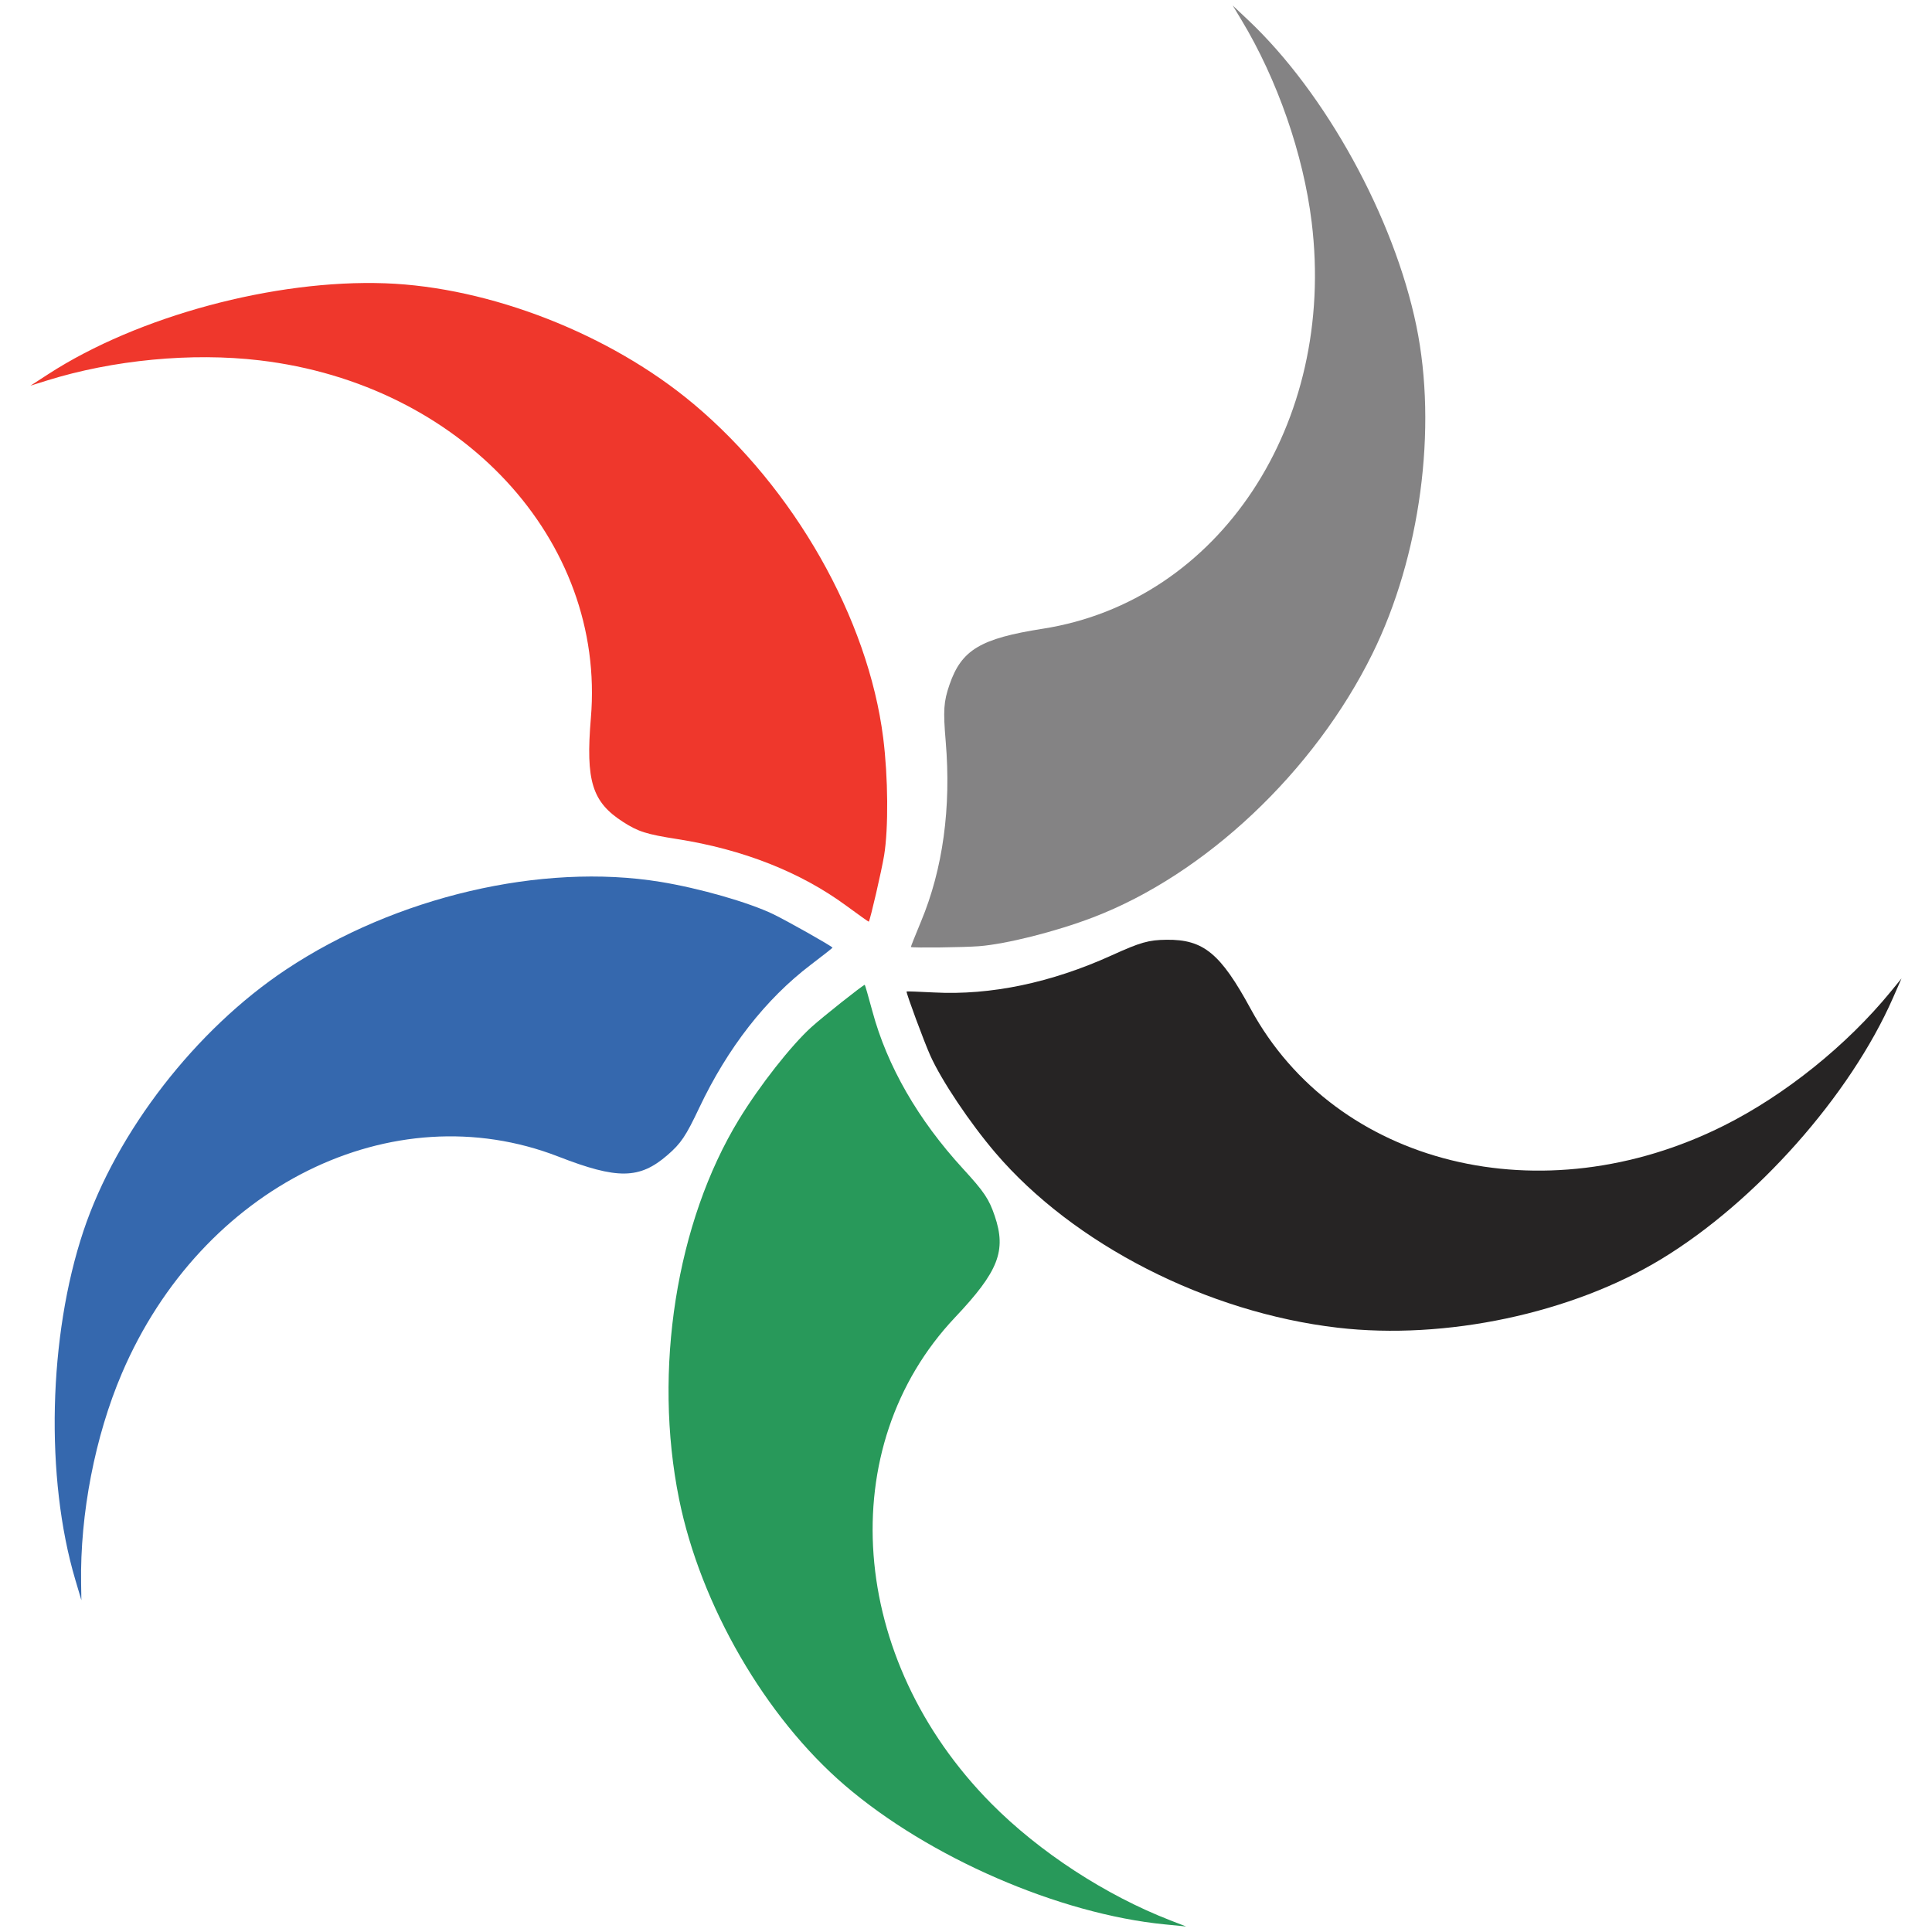
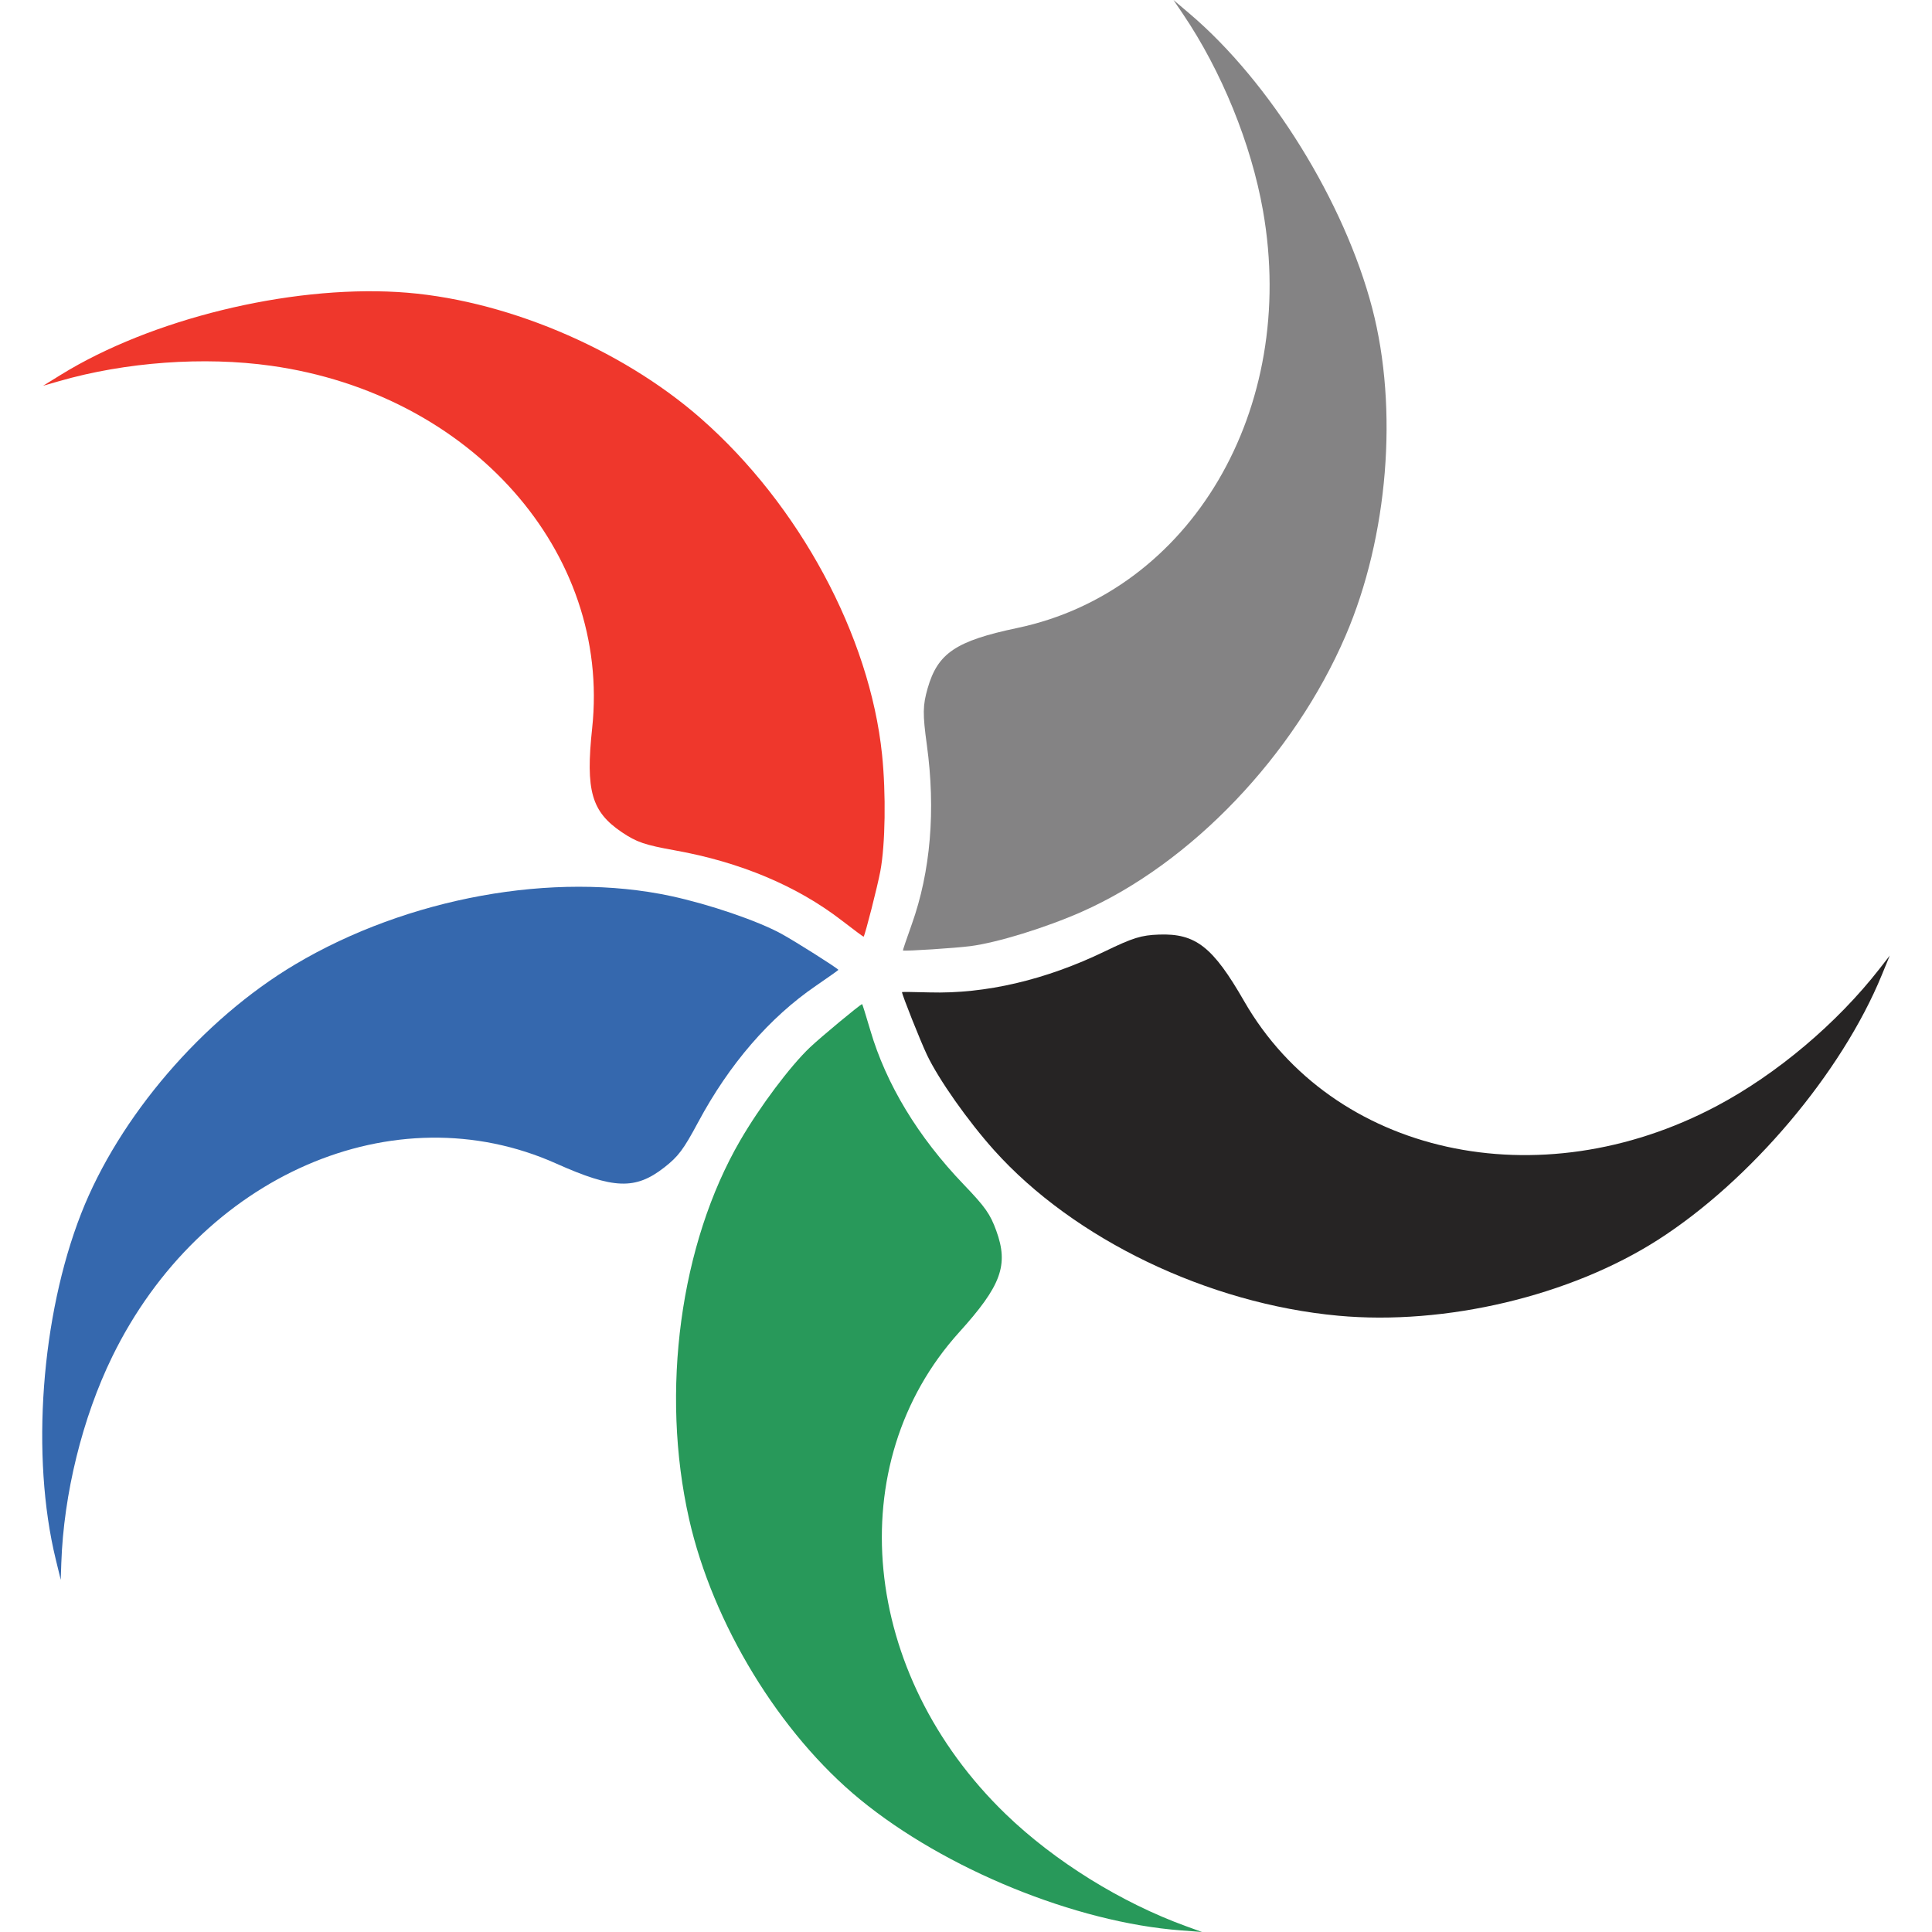
<svg xmlns="http://www.w3.org/2000/svg" width="512" height="512" viewBox="0 0 135.467 135.467" version="1.1" id="svg5" xml:space="preserve">
  <defs id="defs2" />
-   <g id="layer1">
+   <g id="layer1" transform="translate(-8.538298,-2.024424)">
    <g id="g9644" transform="matrix(1.364709,0,0,1.364709,-28.41512,-10.75382)">
-       <path style="fill:#848384;fill-opacity:1;stroke-width:0.167" d="m 91.335,41.468 c -2.991,6.065 -8.59,11.345 -14.367,13.551 -1.898,0.725 -4.442,1.367 -5.846,1.476 -0.79,0.061 -3.36,0.093 -3.5,0.043 -0.013,-0.004 0.223,-0.598 0.523,-1.319 1.121,-2.688 1.553,-5.844 1.266,-9.243 -0.135,-1.605 -0.106,-2.044 0.194,-2.916 0.616,-1.792 1.587,-2.374 4.797,-2.877 C 83.463,38.765 89.487,29.651 88.213,19.287 87.786,15.806 86.451,11.964 84.604,8.902 l -0.446,-0.739 0.796,0.751 c 3.978,3.751 7.49,10.139 8.639,15.711 1.087,5.27 0.205,11.849 -2.258,16.843 z" id="path302-3" />
-       <path style="fill:#ef372c;fill-opacity:1;stroke-width:0.167" d="m 56.445,28.624 c 5.182,4.345 8.983,11.036 9.755,17.172 0.254,2.016 0.274,4.64 0.047,6.03 -0.128,0.782 -0.707,3.286 -0.788,3.41 -0.007,0.011 -0.528,-0.358 -1.157,-0.821 -2.346,-1.726 -5.308,-2.895 -8.678,-3.423 -1.592,-0.249 -2.011,-0.382 -2.787,-0.88 -1.595,-1.024 -1.93,-2.105 -1.657,-5.343 0.772,-9.139 -6.653,-17.153 -17.022,-18.375 -3.484,-0.411 -7.532,-0.025 -10.946,1.043 l -0.824,0.258 0.918,-0.595 c 4.588,-2.974 11.627,-4.871 17.312,-4.665 5.377,0.195 11.559,2.613 15.826,6.19 z" id="path302-6" />
-       <path style="fill:#3568ae;fill-opacity:1;stroke-width:0.167" d="m 35.521,57.693 c 5.632,-3.743 13.125,-5.498 19.23,-4.504 2.005,0.327 4.528,1.049 5.797,1.66 0.714,0.344 2.952,1.607 3.048,1.72 0.009,0.01 -0.493,0.405 -1.115,0.878 -2.319,1.762 -4.277,4.274 -5.736,7.357 -0.689,1.456 -0.935,1.821 -1.632,2.425 -1.433,1.24 -2.565,1.256 -5.593,0.079 -8.548,-3.323 -18.334,1.533 -22.437,11.134 -1.378,3.226 -2.153,7.218 -2.094,10.794 l 0.014,0.863 -0.311,-1.049 C 23.135,83.808 23.306,76.52 25.11,71.124 26.817,66.021 30.883,60.775 35.521,57.693 Z" id="path302-7" />
-       <path style="fill:#28995a;fill-opacity:1;stroke-width:0.167" d="m 55.713,84.906 c -1.344,-6.628 -0.146,-14.229 3.075,-19.509 1.058,-1.735 2.678,-3.799 3.722,-4.744 0.588,-0.532 2.601,-2.129 2.742,-2.175 0.013,-0.004 0.189,0.609 0.393,1.363 0.758,2.812 2.347,5.573 4.653,8.086 1.089,1.187 1.335,1.552 1.631,2.425 0.609,1.794 0.197,2.849 -2.035,5.211 -6.3,6.665 -5.49,17.56 1.857,24.979 2.468,2.493 5.875,4.715 9.209,6.007 l 0.805,0.312 -1.089,-0.107 C 75.235,106.221 68.548,103.316 64.231,99.611 60.147,96.107 56.82,90.363 55.713,84.906 Z" id="path302-5" />
-       <path style="fill:#262424;fill-opacity:1;stroke-width:0.167" d="M 89.558,76.097 C 82.84,75.317 75.987,71.817 71.969,67.115 70.649,65.57 69.19,63.39 68.615,62.104 c -0.323,-0.724 -1.216,-3.134 -1.216,-3.282 0,-0.013 0.638,0.009 1.418,0.05 2.909,0.153 6.026,-0.5 9.131,-1.911 1.467,-0.667 1.89,-0.787 2.812,-0.797 1.895,-0.021 2.769,0.698 4.321,3.553 4.379,8.058 14.987,10.672 24.321,5.992 3.136,-1.572 6.306,-4.12 8.57,-6.888 l 0.547,-0.668 -0.44,1.002 c -2.197,5.006 -7.035,10.46 -11.898,13.413 -4.599,2.793 -11.092,4.172 -16.623,3.529 z" id="path302" />
+       <g id="g3" transform="matrix(0.9933974,0,0,0.9931437,3.890649,-0.1988286)">
+         <path style="fill:#ef372c;fill-opacity:1;stroke-width:0.167" d="m 59.595,31.281 c 5.083,4.46 8.733,11.235 9.367,17.387 0.208,2.021 0.17,4.645 -0.089,6.029 -0.145,0.779 -0.78,3.269 -0.865,3.392 -0.007,0.011 -0.52,-0.37 -1.138,-0.847 C 64.564,55.463 61.628,54.228 58.271,53.625 56.685,53.34 56.269,53.198 55.504,52.682 53.933,51.623 53.622,50.534 53.968,47.303 54.945,38.184 47.703,30.005 37.363,28.551 33.889,28.062 29.833,28.356 26.397,29.347 l -0.829,0.239 0.931,-0.575 c 4.653,-2.87 11.733,-4.608 17.413,-4.275 5.372,0.315 11.498,2.872 15.683,6.544 z" id="path302-6" />
+         <path style="fill:#28995a;fill-opacity:1;stroke-width:0.167" d="m 58.98,88.206 c -1.491,-6.596 -0.462,-14.223 2.642,-19.572 1.02,-1.758 2.593,-3.857 3.616,-4.825 0.576,-0.545 2.553,-2.186 2.693,-2.236 0.012,-0.005 0.203,0.605 0.423,1.354 0.82,2.795 2.47,5.519 4.831,7.981 1.115,1.163 1.369,1.522 1.684,2.389 0.649,1.781 0.26,2.844 -1.919,5.254 -6.15,6.803 -5.099,17.677 2.411,24.932 2.523,2.437 5.978,4.583 9.34,5.801 l 0.811,0.294 -1.091,-0.083 c -5.452,-0.413 -12.201,-3.168 -16.6,-6.777 -4.16,-3.413 -7.614,-9.081 -8.842,-14.513 z" id="path302-6-1" />
+         <path style="fill:#262424;fill-opacity:1;stroke-width:0.167" d="M 92.557,77.695 C 85.823,77.075 78.888,73.739 74.759,69.135 73.403,67.622 71.892,65.477 71.287,64.205 70.947,63.489 69.997,61.101 69.993,60.953 c -6.13e-4,-0.013 0.638,-0.006 1.419,0.016 2.911,0.083 6.012,-0.643 9.083,-2.128 1.45,-0.701 1.871,-0.831 2.792,-0.864 1.894,-0.067 2.785,0.631 4.404,3.449 4.57,7.952 15.237,10.312 24.456,5.411 3.098,-1.646 6.206,-4.269 8.404,-7.09 l 0.53,-0.681 -0.416,1.012 c -2.077,5.057 -6.784,10.625 -11.575,13.693 -4.531,2.902 -10.99,4.435 -16.535,3.924 z" id="path302-6-2" />
+         <path style="fill:#3568ae;fill-opacity:1;stroke-width:0.167" d="m 38.608,59.52 c 5.813,-3.456 13.384,-4.834 19.431,-3.536 1.987,0.427 4.47,1.274 5.707,1.948 0.696,0.379 2.868,1.752 2.958,1.87 0.008,0.01 -0.513,0.38 -1.157,0.821 -2.404,1.644 -4.486,4.054 -6.097,7.061 -0.761,1.42 -1.025,1.772 -1.751,2.34 -1.493,1.167 -2.624,1.126 -5.59,-0.201 -8.371,-3.747 -18.388,0.614 -22.966,9.997 -1.538,3.153 -2.511,7.101 -2.631,10.676 l -0.029,0.863 -0.259,-1.063 C 24.931,84.982 25.466,77.712 27.538,72.413 29.498,67.402 33.822,62.366 38.608,59.52 Z" id="path302-6-5" />
+         <path style="fill:#848384;fill-opacity:1;stroke-width:0.167" d="m 92.937,42.514 c -2.671,6.213 -7.987,11.778 -13.642,14.282 -1.858,0.823 -4.365,1.597 -5.761,1.779 -0.786,0.102 -3.351,0.268 -3.493,0.226 -0.013,-0.004 0.191,-0.609 0.454,-1.344 0.979,-2.743 1.246,-5.917 0.783,-9.296 -0.219,-1.596 -0.213,-2.036 0.041,-2.923 0.522,-1.822 1.461,-2.454 4.641,-3.123 C 84.935,40.225 90.475,30.809 88.664,20.526 88.055,17.072 86.522,13.305 84.518,10.343 l -0.484,-0.715 0.834,0.708 c 4.168,3.539 8.008,9.735 9.446,15.24 1.36,5.206 0.822,11.822 -1.377,16.938 z" id="path302-6-6" />
+       </g>
+       <g id="g3-6" transform="matrix(1.012988,0,0,0.9931437,104.5524,-123.9716)" />
    </g>
  </g>
</svg>
